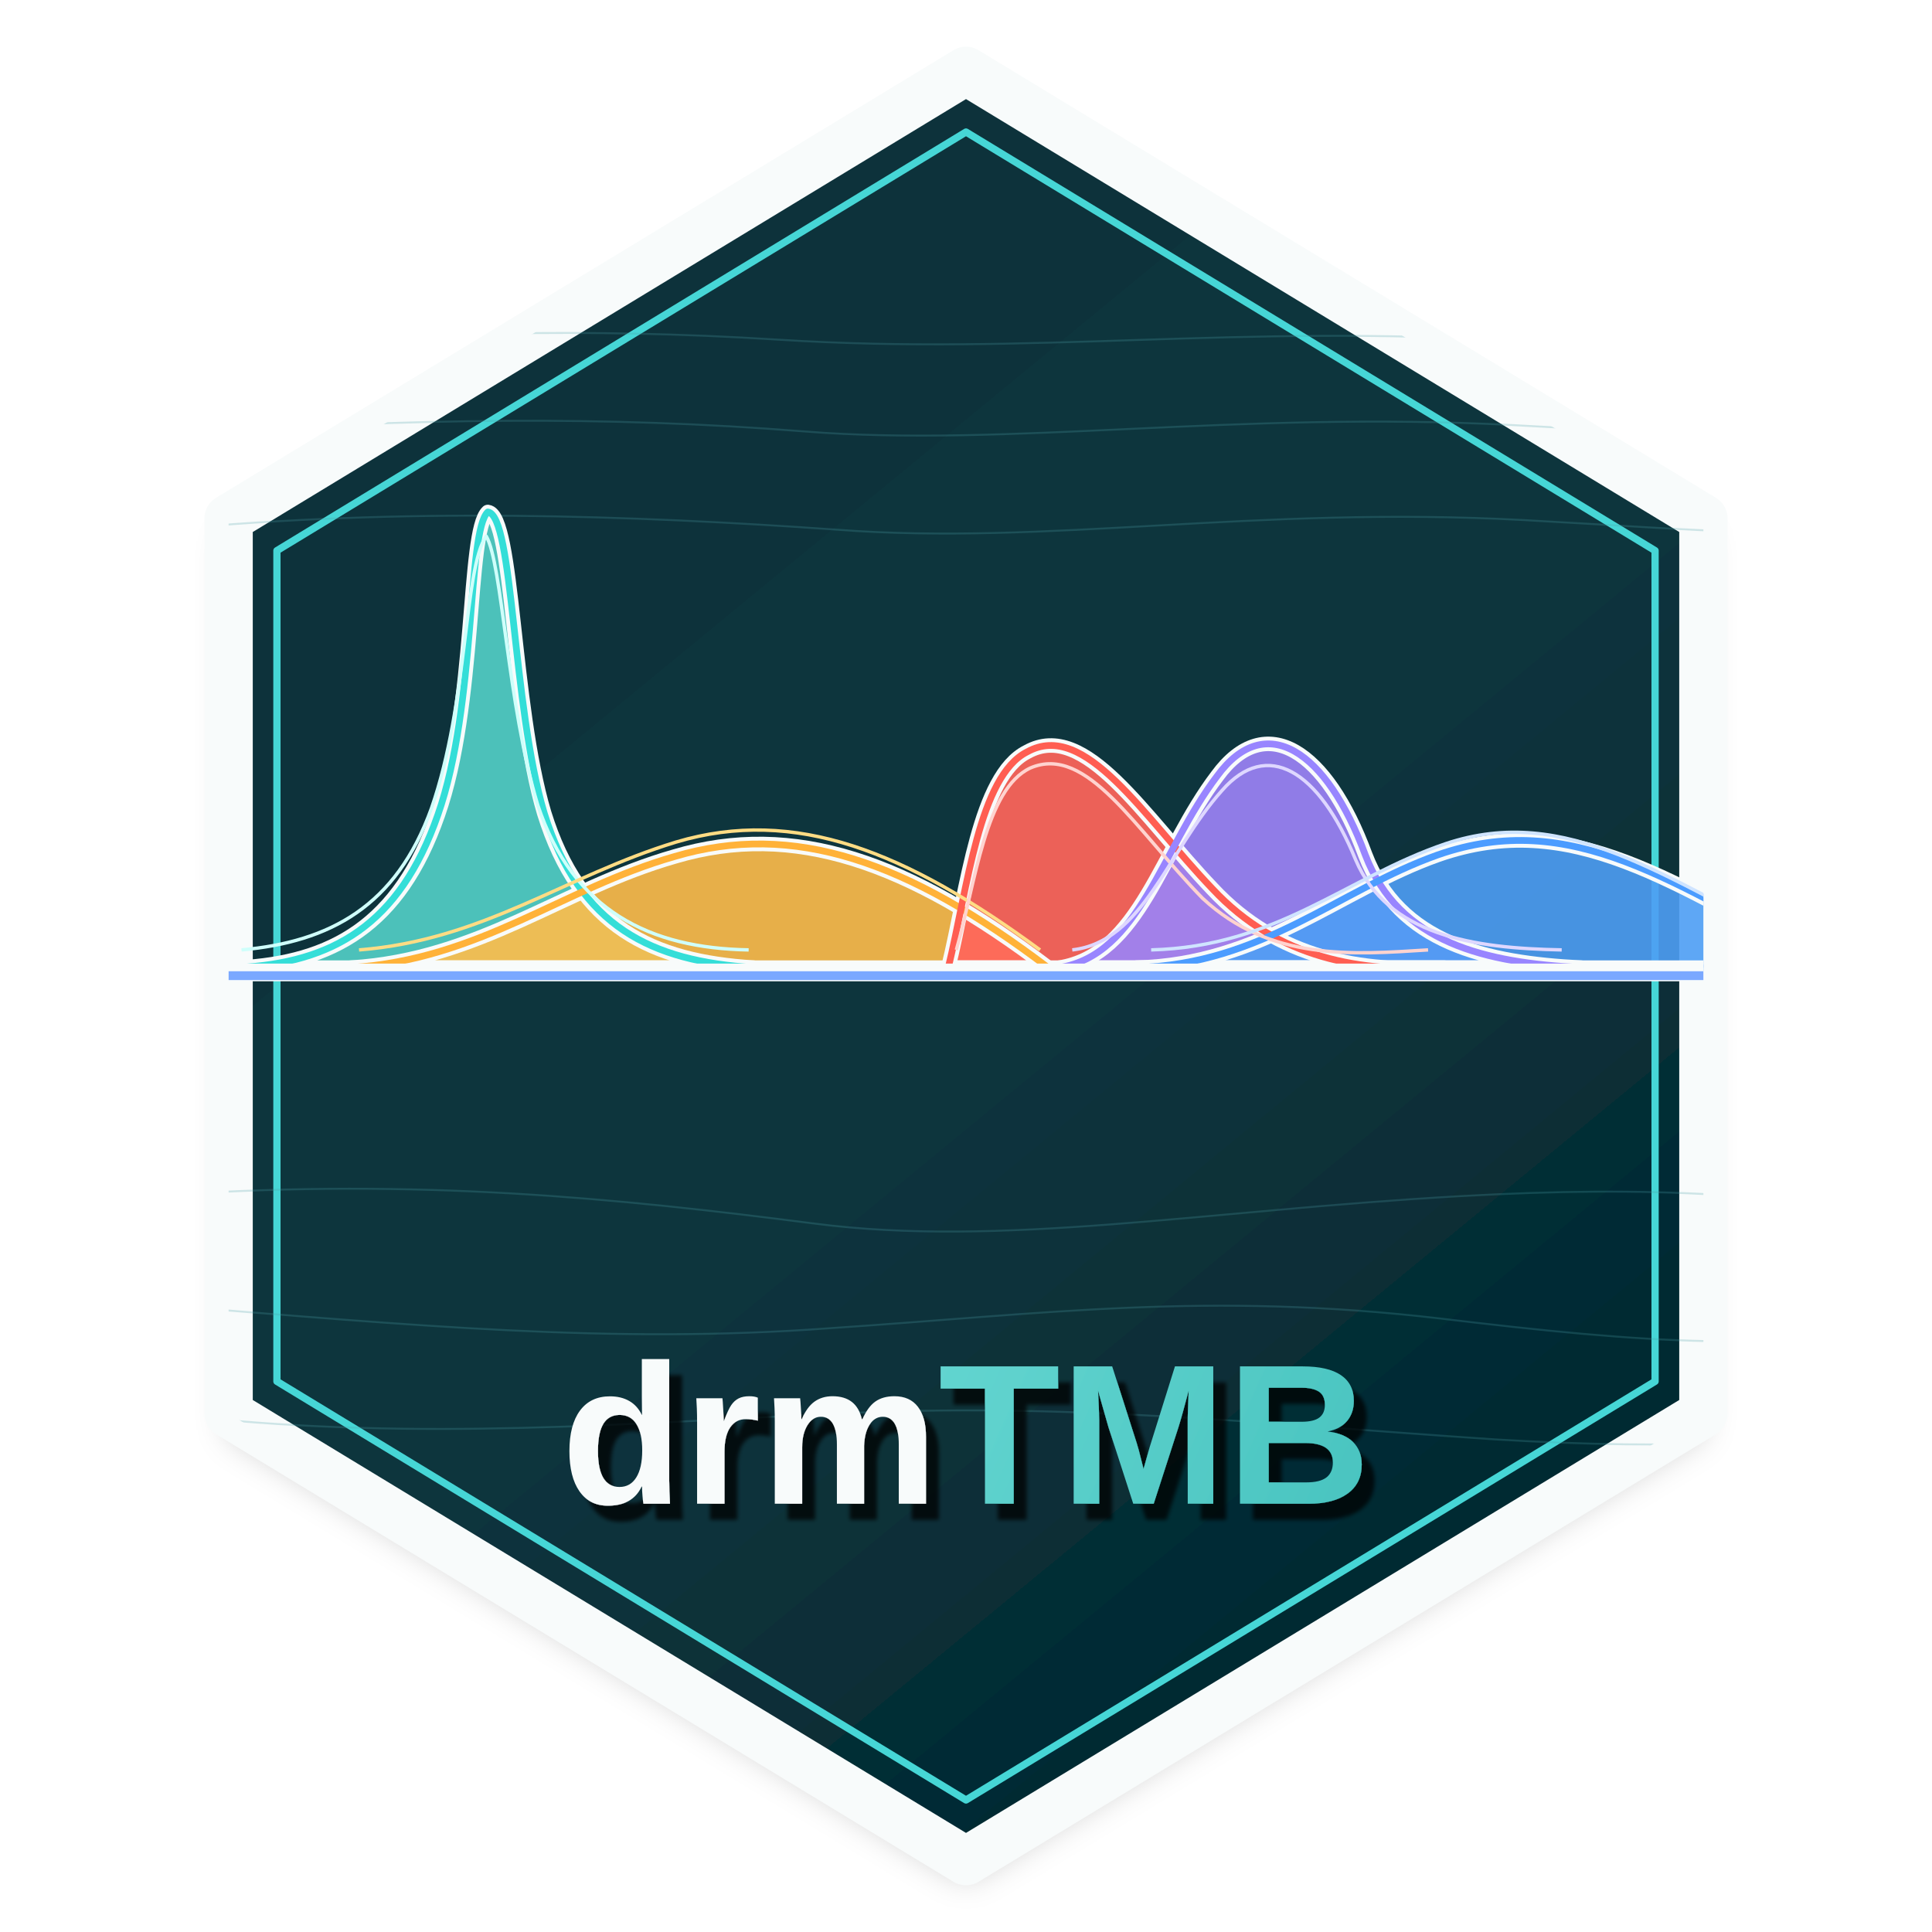
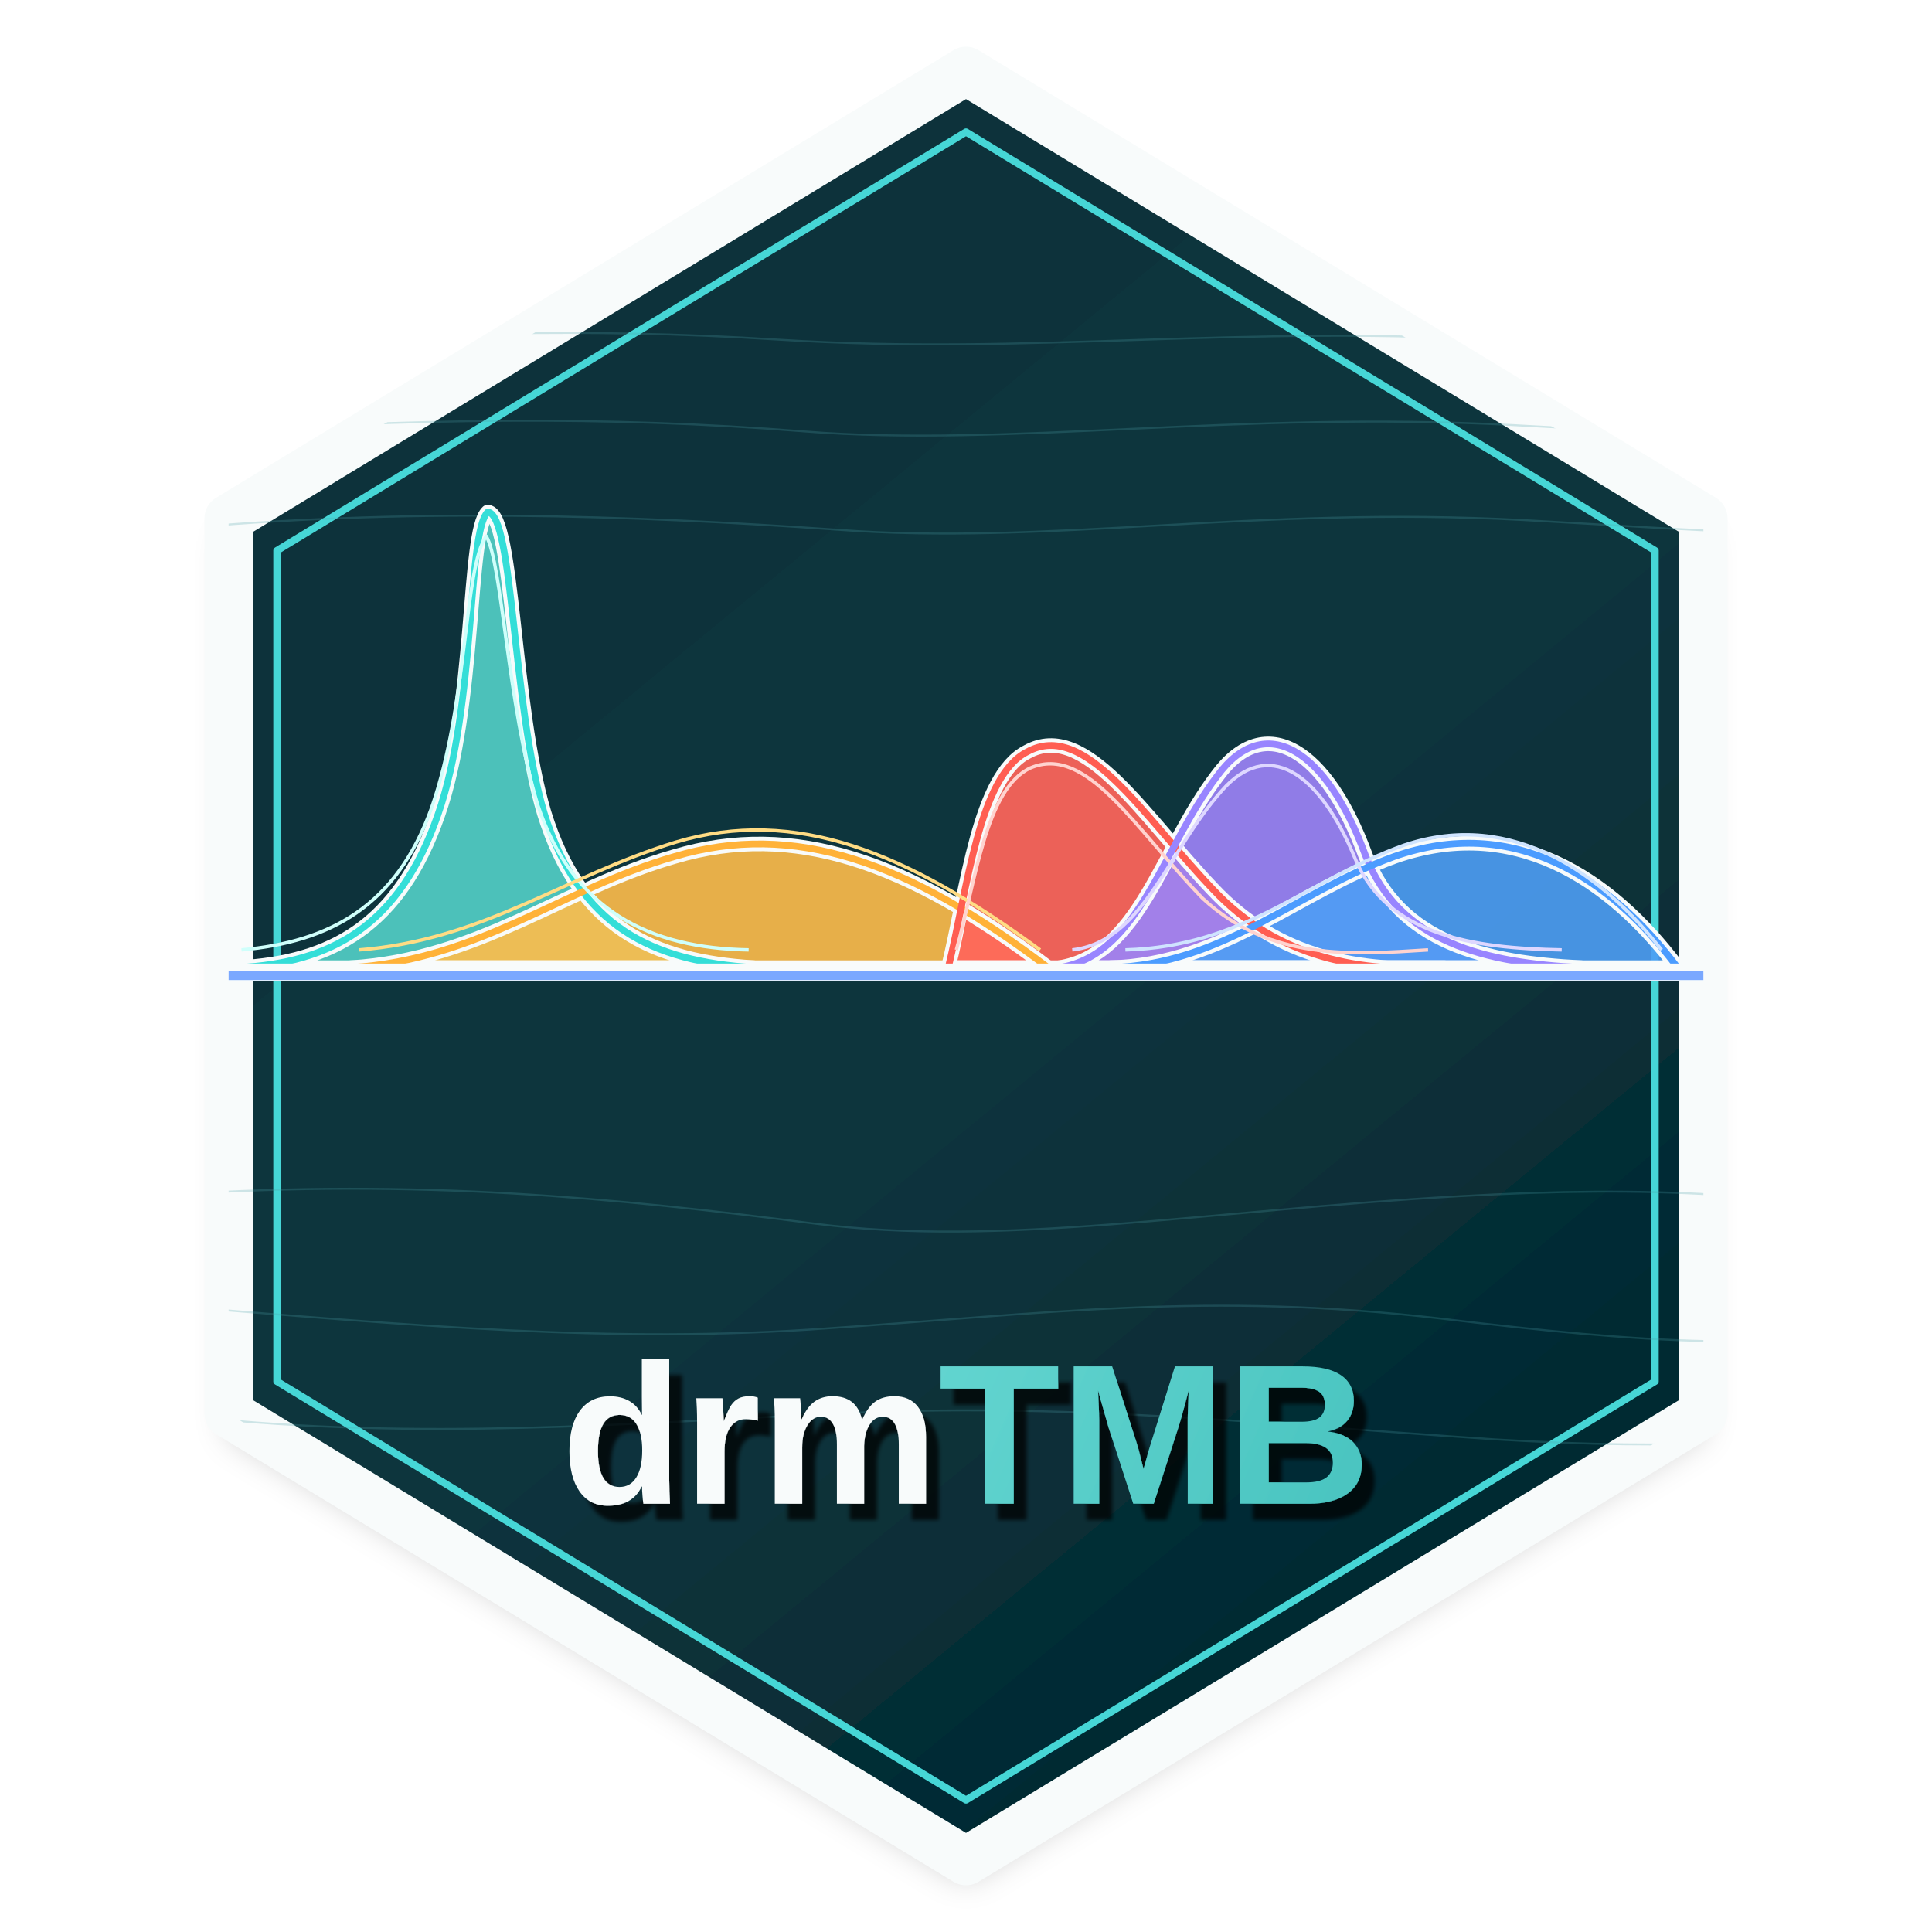
<svg xmlns="http://www.w3.org/2000/svg" width="1200" height="1200" viewBox="0 0 1200 1200" role="img" aria-labelledby="title desc">
  <defs>
    <linearGradient id="hexFill" x1="230" y1="150" x2="970" y2="1050" gradientUnits="userSpaceOnUse">
      <stop offset="0" stop-color="#09333a" />
      <stop offset="0.55" stop-color="#07343d" />
      <stop offset="1" stop-color="#06272f" />
    </linearGradient>
    <linearGradient id="textGrad" x1="550" y1="785" x2="900" y2="940" gradientUnits="userSpaceOnUse">
      <stop offset="0" stop-color="#67d8d3" />
      <stop offset="1" stop-color="#45c1bd" />
    </linearGradient>
    <clipPath id="hexClip">
      <path d="M600 44 1058 322v556L600 1156 142 878V322Z" />
    </clipPath>
    <filter id="textShadow" x="-20%" y="-20%" width="140%" height="140%">
      <feDropShadow dx="8" dy="10" stdDeviation="1.4" flood-color="#000000" flood-opacity="0.75" />
    </filter>
    <filter id="softShadow" x="-20%" y="-20%" width="140%" height="140%">
      <feDropShadow dx="0" dy="12" stdDeviation="10" flood-color="#000000" flood-opacity="0.22" />
    </filter>
    <path id="curveTeal" d="M148 601 C206 598 248 575 272 506 C296 438 290 330 303 318 C319 320 318 438 338 505 C360 576 405 597 468 601 Z" />
    <path id="curveOrange" d="M218 601 C298 596 349 552 419 532 C493 510 564 535 651 601 Z" />
    <path id="curveRed" d="M589 601 C601 552 608 482 638 467 C674 447 710 507 753 552 C794 596 846 604 897 601 Z" />
    <path id="curvePurple" d="M658 601 C708 593 721 528 756 482 C786 441 824 466 848 531 C869 586 923 598 982 601 Z" />
-     <path id="curveBlue" d="M706 601 C784 599 831 553 893 531 C976 502 1039 548 1138 601 Z" />
+     <path id="curveBlue" d="M690 601 C760 599 805 554 866 532 C940 506 1000 545 1042 601 Z" />
  </defs>
  <path d="M600 44 1058 322v556L600 1156 142 878V322Z" fill="url(#hexFill)" filter="url(#softShadow)" />
  <path d="M600 44 1058 322v556L600 1156 142 878V322Z" fill="none" stroke="#f8fbfb" stroke-width="30" stroke-linejoin="round" />
  <path d="M600 82 1028 342v516L600 1118 172 858V342Z" fill="none" stroke="#46d6d6" stroke-width="4.5" stroke-linejoin="round" />
  <g clip-path="url(#hexClip)">
    <g fill="none" stroke="#4aa0a6" stroke-width="1.2" opacity="0.25">
      <path d="M128 213 C270 208 357 203 484 211 C642 221 769 201 944 212 C1050 219 1120 222 1192 218" />
      <path d="M112 269 C260 260 374 258 500 268 C626 278 768 255 939 264 C1048 270 1121 274 1202 268" />
      <path d="M104 329 C250 315 392 320 520 329 C651 339 779 314 946 323 C1055 329 1125 336 1208 326" />
      <path d="M108 742 C260 732 382 744 506 760 C622 775 747 752 906 743 C1030 736 1105 742 1206 759" />
      <path d="M105 811 C255 823 380 835 515 825 C650 816 750 802 895 819 C1020 834 1110 841 1200 820" />
      <path d="M120 880 C260 895 392 884 520 878 C662 871 779 884 928 894 C1043 901 1125 896 1205 884" />
    </g>
    <g>
      <use href="#curveTeal" fill="#54d4cb" opacity="0.88" />
      <use href="#curveOrange" fill="#ffbd4a" opacity="0.9" />
      <use href="#curveRed" fill="#ff655a" opacity="0.92" />
      <use href="#curvePurple" fill="#9b82f5" opacity="0.92" />
      <use href="#curveBlue" fill="#4e9df4" opacity="0.9" />
    </g>
    <g fill="none" stroke-linejoin="round">
      <use href="#curveTeal" stroke="#f8fbfb" stroke-width="9" />
      <use href="#curveOrange" stroke="#f8fbfb" stroke-width="9" />
      <use href="#curveRed" stroke="#f8fbfb" stroke-width="9" />
      <use href="#curvePurple" stroke="#f8fbfb" stroke-width="9" />
      <use href="#curveBlue" stroke="#f8fbfb" stroke-width="9" />
      <use href="#curveTeal" stroke="#34ded8" stroke-width="4.2" />
      <use href="#curveOrange" stroke="#ffb238" stroke-width="4.2" />
      <use href="#curveRed" stroke="#ff5e52" stroke-width="4.2" />
      <use href="#curvePurple" stroke="#9885ff" stroke-width="4.2" />
      <use href="#curveBlue" stroke="#4b9cff" stroke-width="4.2" />
      <path d="M150 590 C205 585 246 563 268 502 C291 436 288 353 302 333 C312 350 315 437 334 500 C356 566 404 589 465 590" stroke="#cffffb" stroke-width="2.1" />
      <path d="M223 590 C300 584 351 544 420 523 C494 501 563 529 646 590" stroke="#ffdc84" stroke-width="2.1" />
      <path d="M594 590 C606 548 612 490 640 477 C675 462 705 515 747 558 C789 597 840 593 887 590" stroke="#ffd3cf" stroke-width="2.1" />
      <path d="M666 590 C710 585 725 529 759 491 C787 459 819 478 842 534 C862 581 915 589 970 590" stroke="#ded7ff" stroke-width="2.1" />
-       <path d="M715 590 C793 588 836 545 898 524 C973 499 1033 545 1124 590" stroke="#cfe4ff" stroke-width="2.1" />
+       <path d="M699 590 C773 588 813 546 872 525 C940 502 996 544 1032 590" stroke="#cfe4ff" stroke-width="2.1" />
    </g>
    <path d="M142 604 H1058" stroke="#f8fbfb" stroke-width="11" stroke-linecap="round" />
    <path d="M142 606 H1058" stroke="#7aa8ff" stroke-width="5.5" stroke-linecap="round" />
  </g>
  <g font-family="Arial, Helvetica, sans-serif" font-weight="800" text-anchor="middle" filter="url(#textShadow)">
    <text x="600" y="934" fill="#f8fbfb" font-size="124">drm<tspan fill="url(#textGrad)">TMB</tspan>
    </text>
  </g>
</svg>
